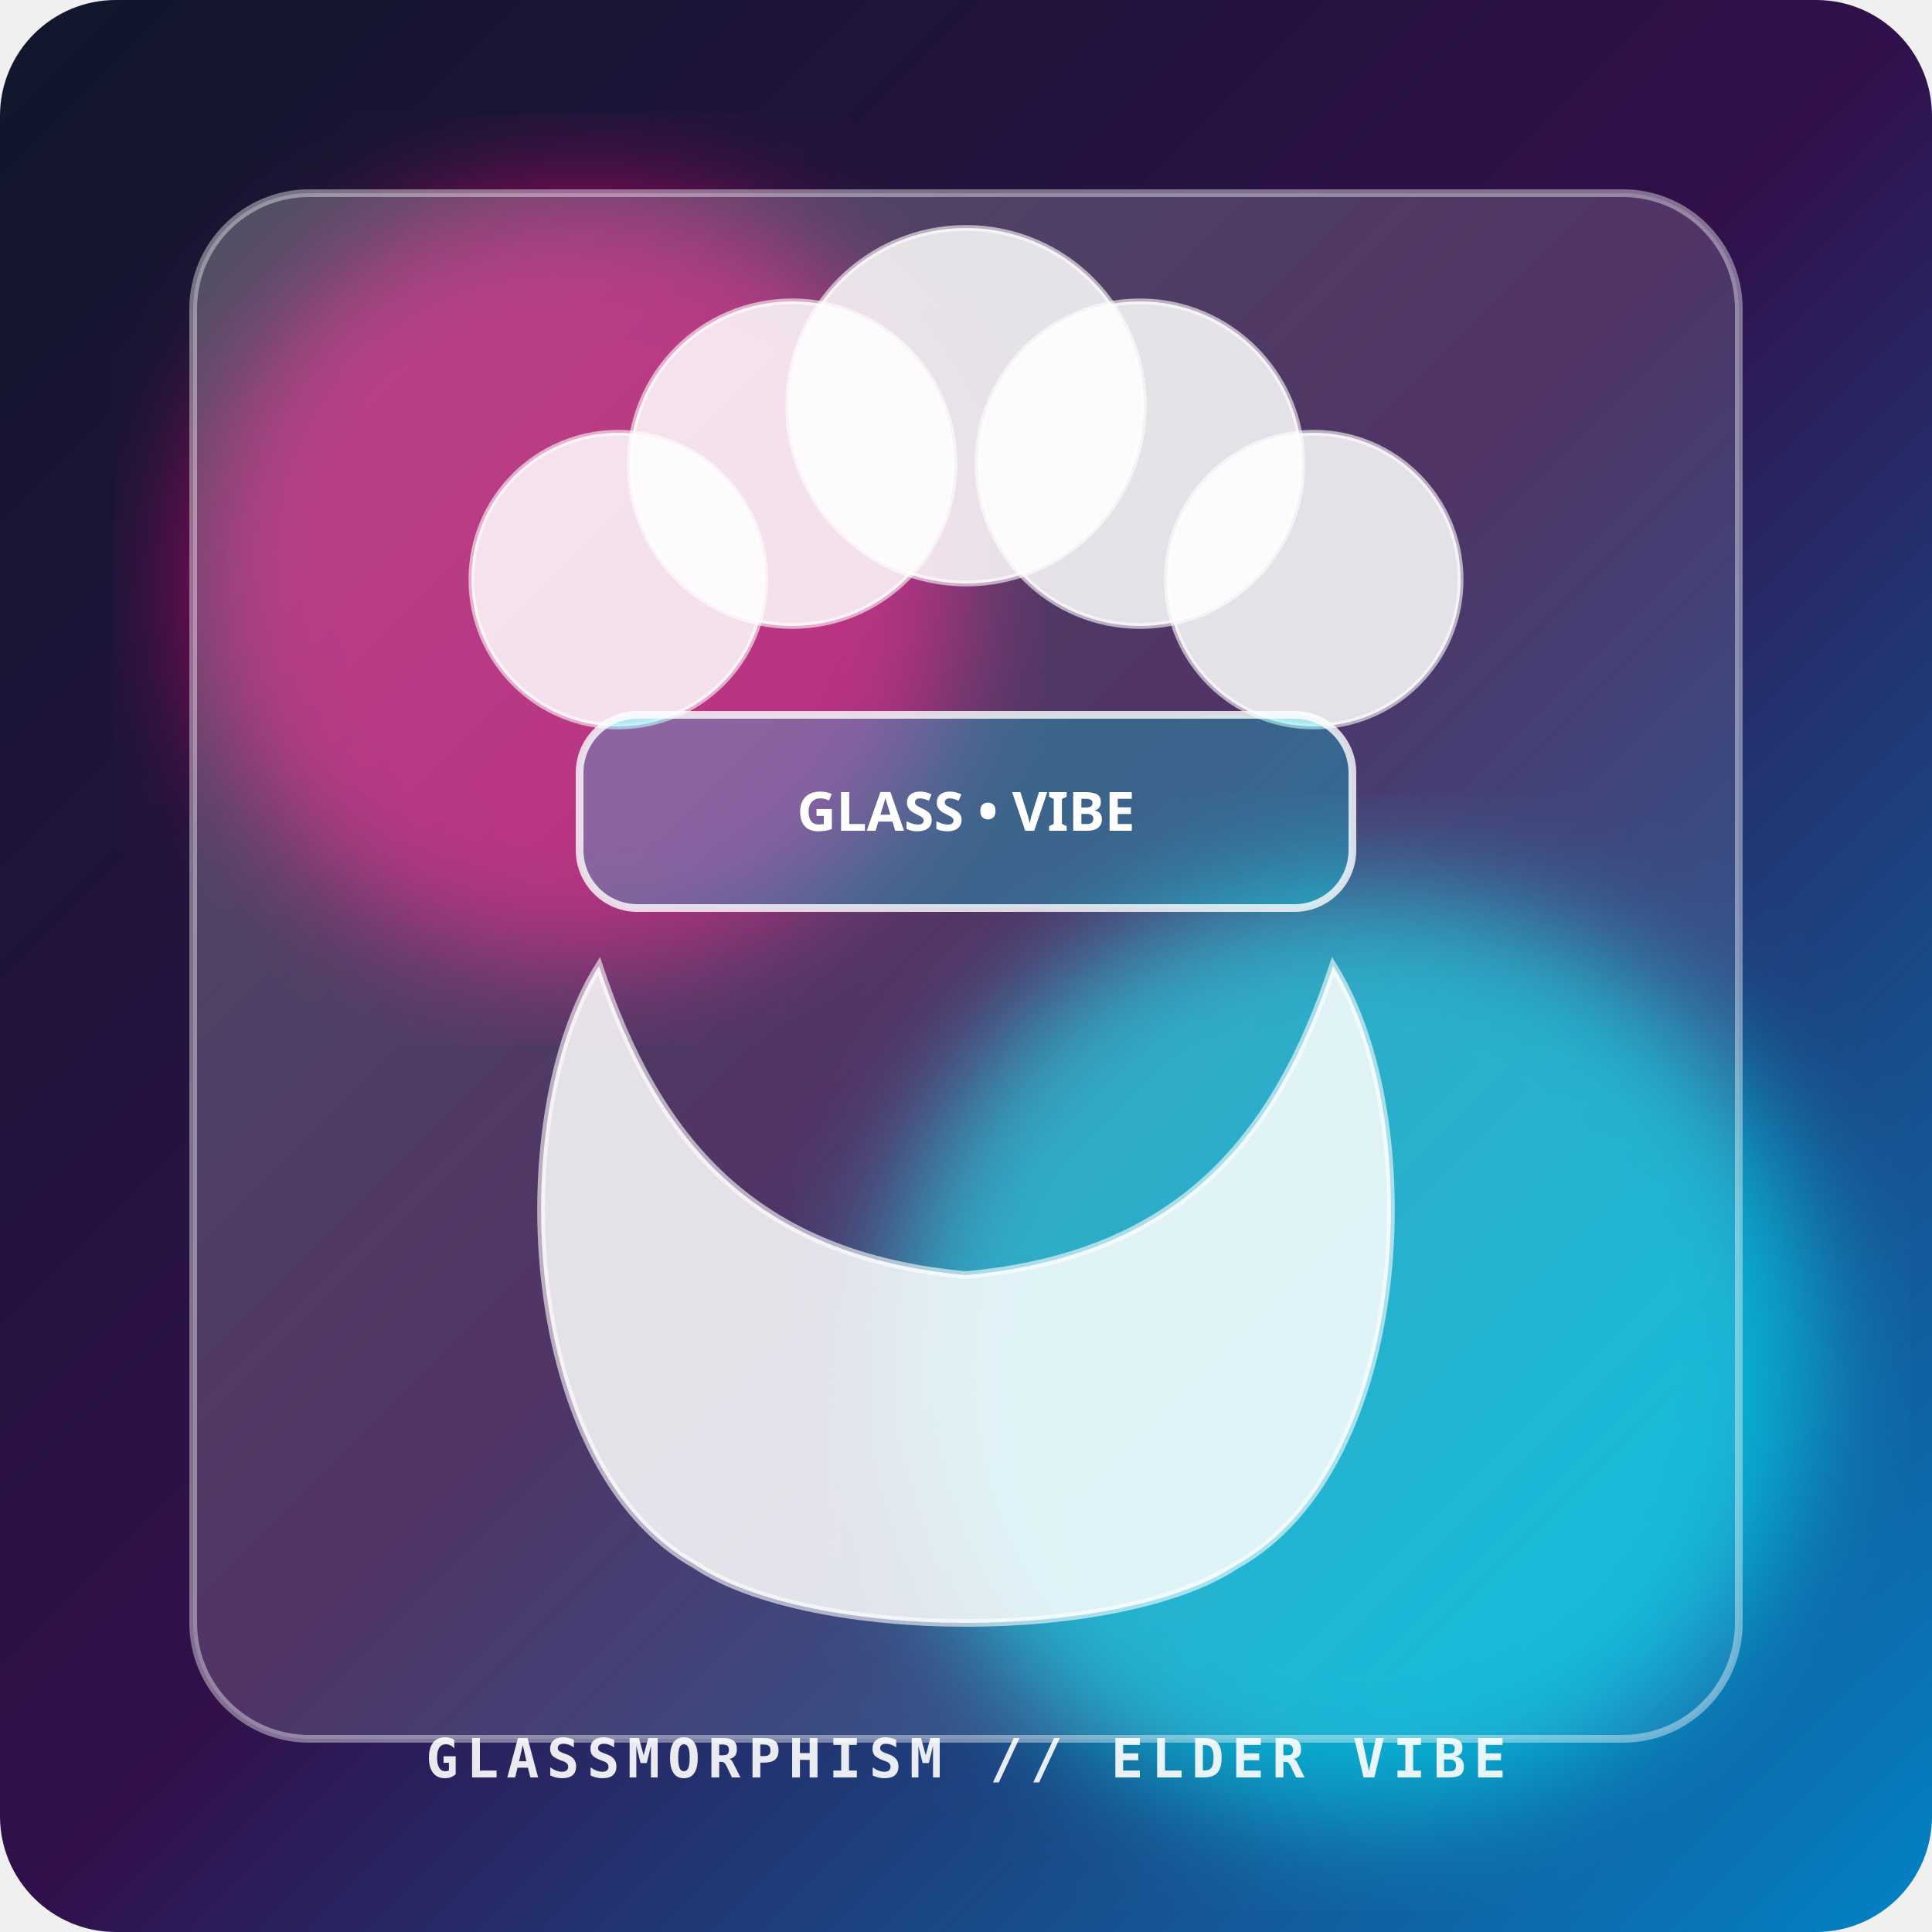
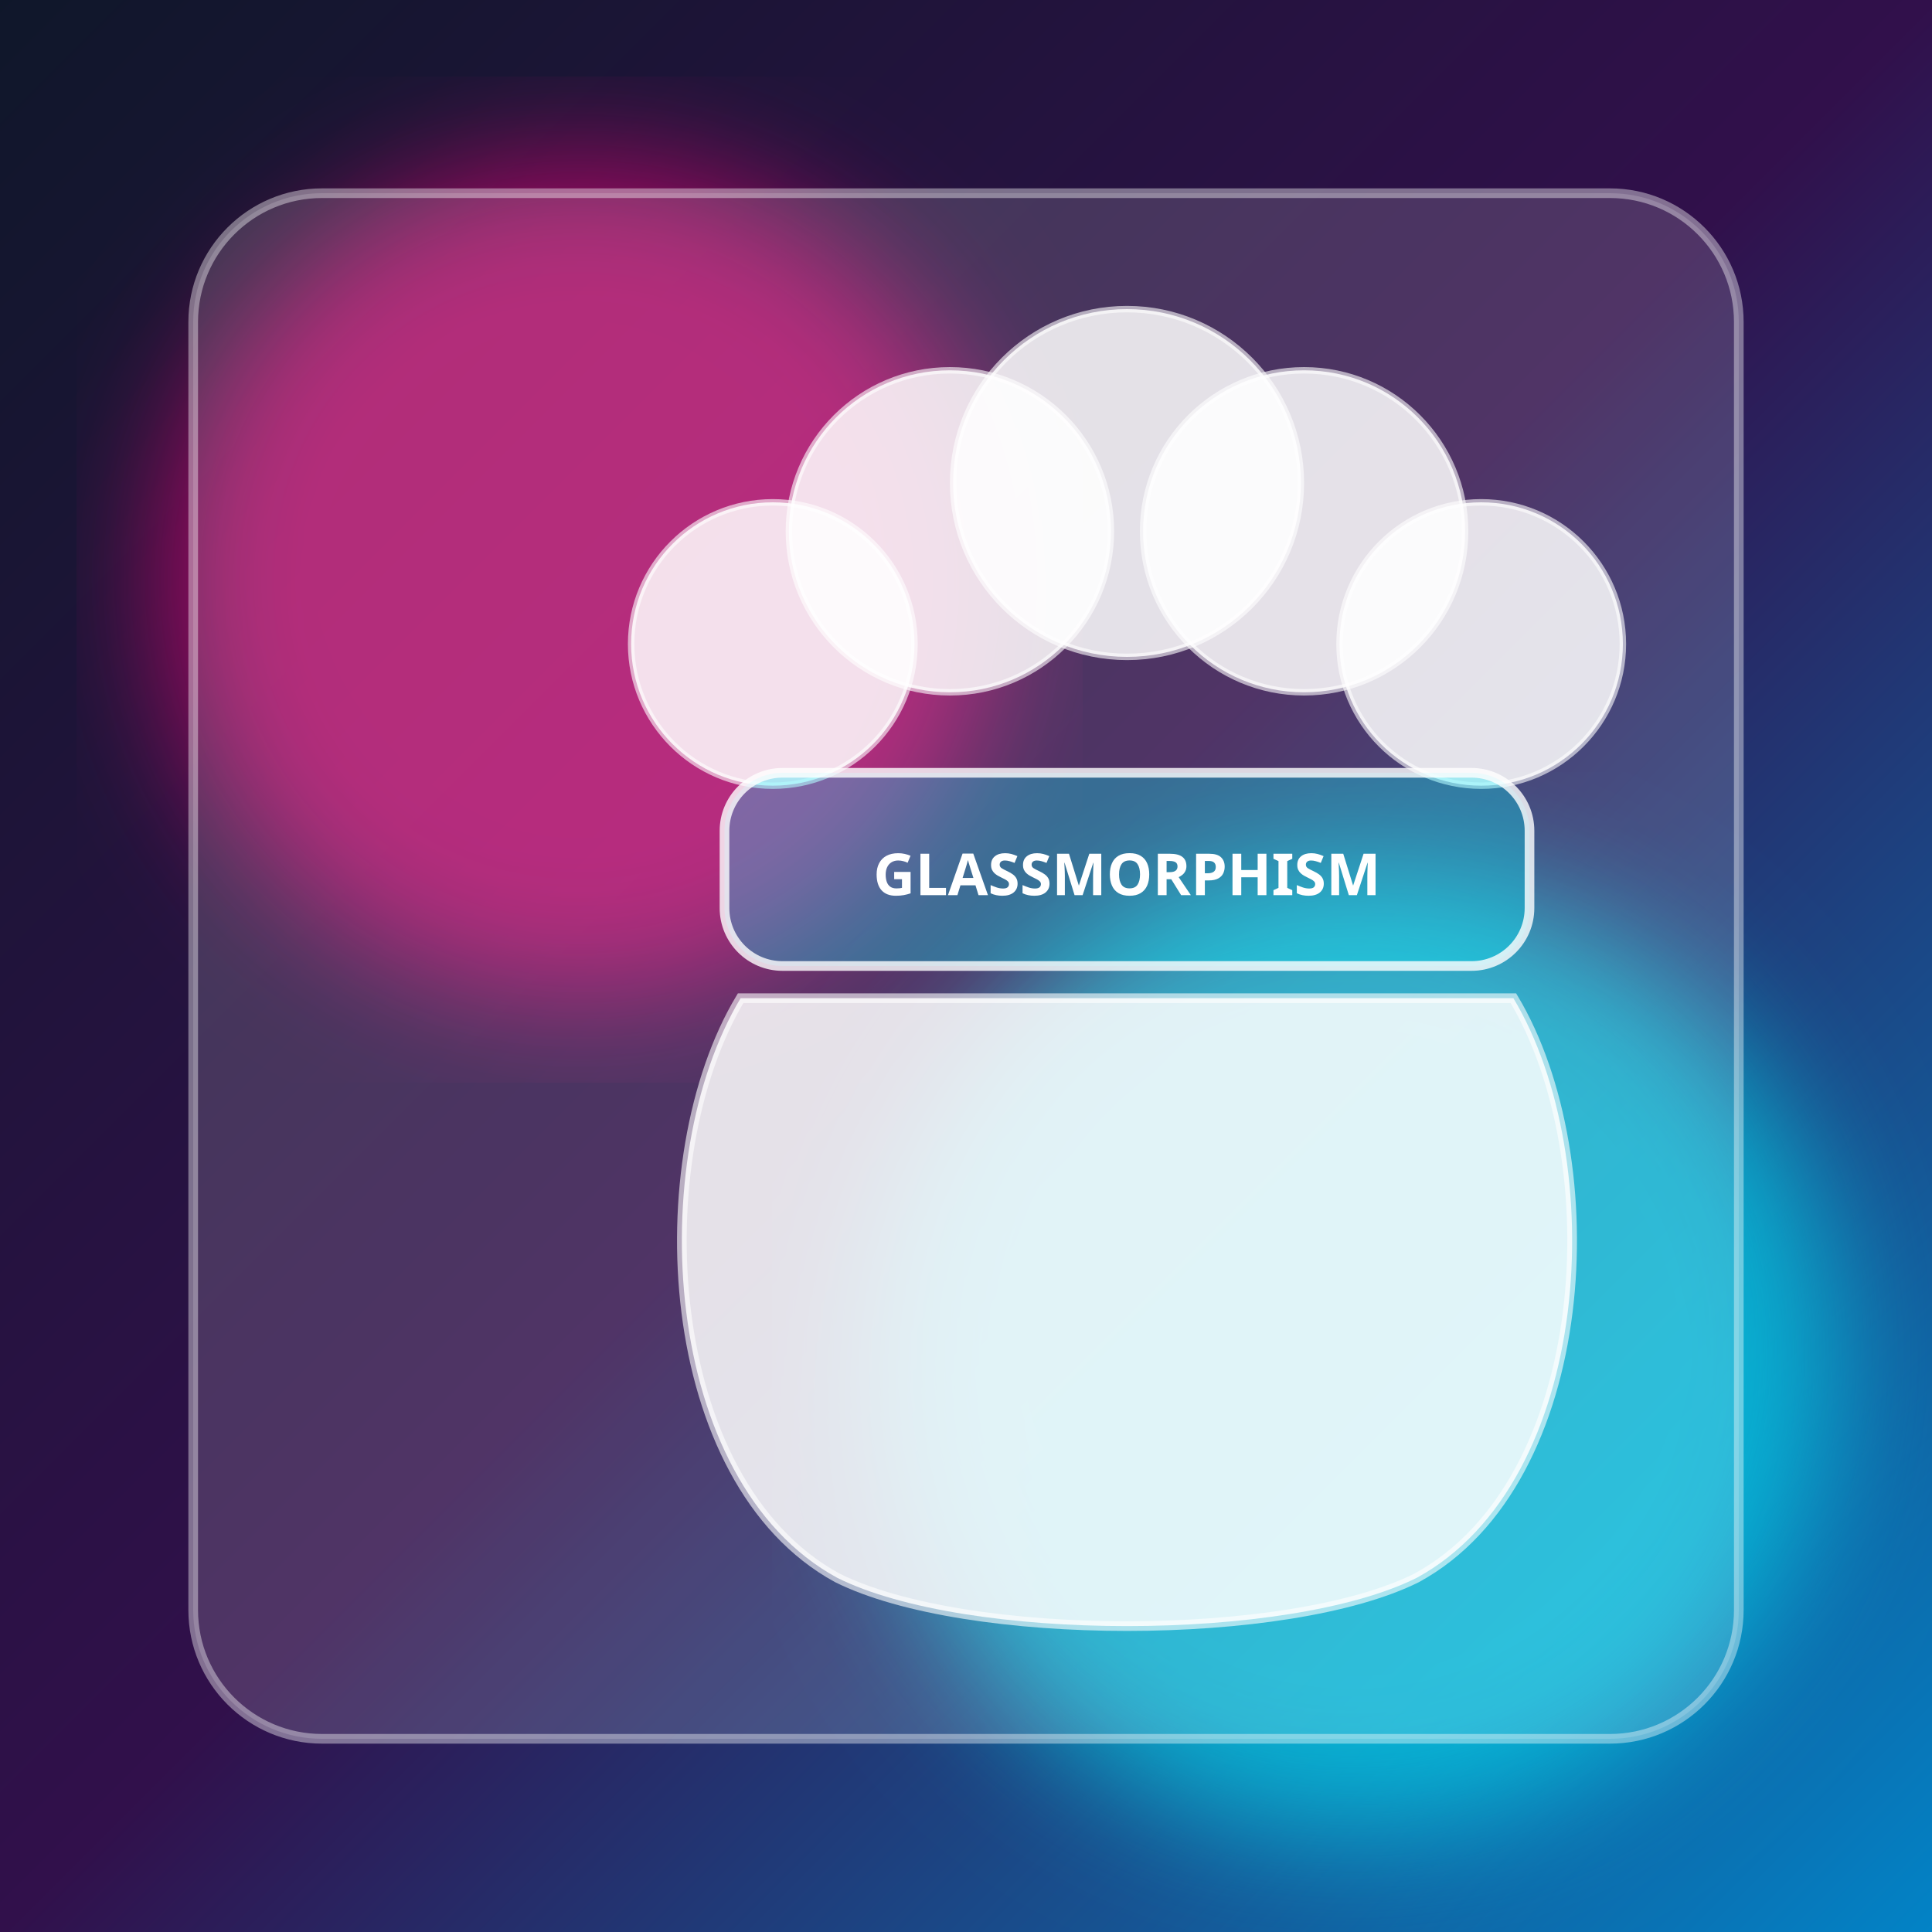
- <svg xmlns="http://www.w3.org/2000/svg" viewBox="0 0 500 500" width="100%" height="100%">
+ <svg xmlns="http://www.w3.org/2000/svg" viewBox="0 0 600 600" width="100%" height="100%">
  <defs>
-     <linearGradient id="glassBg" x1="0%" y1="0%" x2="100%" y2="100%">
+     <linearGradient id="gBg" x1="0%" y1="0%" x2="100%" y2="100%">
      <stop offset="0%" stop-color="#0f172a" />
      <stop offset="50%" stop-color="#31104b" />
      <stop offset="100%" stop-color="#0284c7" />
    </linearGradient>
-     <linearGradient id="glassCardGrad" x1="0%" y1="0%" x2="100%" y2="100%">
-       <stop offset="0%" stop-color="rgba(255, 255, 255, 0.25)" />
-       <stop offset="100%" stop-color="rgba(255, 255, 255, 0.05)" />
-     </linearGradient>
-     <filter id="glassBlur">
-       <feGaussianBlur stdDeviation="15" />
+     <filter id="gBlur">
+       <feGaussianBlur stdDeviation="20" />
    </filter>
  </defs>
-   <rect width="500" height="500" rx="30" fill="url(#glassBg)" />
-   <circle cx="150" cy="150" r="100" fill="#ff007f" opacity="0.6" filter="url(#glassBlur)" />
-   <circle cx="350" cy="350" r="120" fill="#00f2fe" opacity="0.6" filter="url(#glassBlur)" />
-   <rect x="50" y="50" width="400" height="400" rx="30" fill="url(#glassCardGrad)" stroke="rgba(255, 255, 255, 0.4)" stroke-width="2" />
-   <g transform="translate(0, 10)">
-     <g fill="rgba(255, 255, 255, 0.85)" stroke="rgba(255, 255, 255, 0.6)" stroke-width="1.5">
-       <circle cx="160" cy="140" r="38" />
-       <circle cx="205" cy="110" r="42" />
-       <circle cx="250" cy="95" r="46" />
-       <circle cx="295" cy="110" r="42" />
-       <circle cx="340" cy="140" r="38" />
+   <rect width="600" height="600" fill="url(#gBg)" />
+   <circle cx="180" cy="180" r="130" fill="#ff007f" opacity="0.6" filter="url(#gBlur)" />
+   <circle cx="420" cy="420" r="150" fill="#00f2fe" opacity="0.6" filter="url(#gBlur)" />
+   <rect x="60" y="60" width="480" height="480" rx="40" fill="rgba(255, 255, 255, 0.15)" stroke="rgba(255, 255, 255, 0.4)" stroke-width="3" />
+   <g transform="translate(50, 40)">
+     <g fill="rgba(255, 255, 255, 0.85)" stroke="rgba(255, 255, 255, 0.6)" stroke-width="2">
+       <circle cx="190" cy="160" r="44" />
+       <circle cx="245" cy="125" r="50" />
+       <circle cx="300" cy="110" r="54" />
+       <circle cx="355" cy="125" r="50" />
+       <circle cx="410" cy="160" r="44" />
    </g>
-     <rect x="150" y="175" width="200" height="50" rx="15" fill="rgba(0, 242, 254, 0.25)" stroke="rgba(255, 255, 255, 0.8)" stroke-width="2" />
-     <text x="250" y="205" fill="#ffffff" font-family="sans-serif" font-size="14" font-weight="700" text-anchor="middle">GLASS • VIBE</text>
-     <path d="M 155 240 C 130 280, 135 370, 180 395 C 210 415, 290 415, 320 395 C 365 370, 370 280, 345 240 C 330 285, 305 315, 250 320 C 195 315, 170 285, 155 240 Z" fill="rgba(255, 255, 255, 0.85)" stroke="rgba(255, 255, 255, 0.6)" stroke-width="2" />
+     <rect x="175" y="200" width="250" height="60" rx="18" fill="rgba(0, 242, 254, 0.3)" stroke="rgba(255, 255, 255, 0.8)" stroke-width="3" />
+     <text x="300" y="238" fill="#ffffff" font-family="sans-serif" font-size="18" font-weight="900" text-anchor="middle">GLASSMORPHISM</text>
+     <path d="M 180 270 C 150 320, 155 420, 210 450 C 250 470, 350 470, 390 450 C 445 420, 450 320, 420 270 Z" fill="rgba(255, 255, 255, 0.85)" stroke="rgba(255, 255, 255, 0.6)" stroke-width="3" />
  </g>
-   <text x="250" y="460" fill="rgba(255, 255, 255, 0.9)" font-family="monospace" font-size="14" font-weight="bold" text-anchor="middle" letter-spacing="2">GLASSMORPHISM // ELDER VIBE</text>
</svg>
